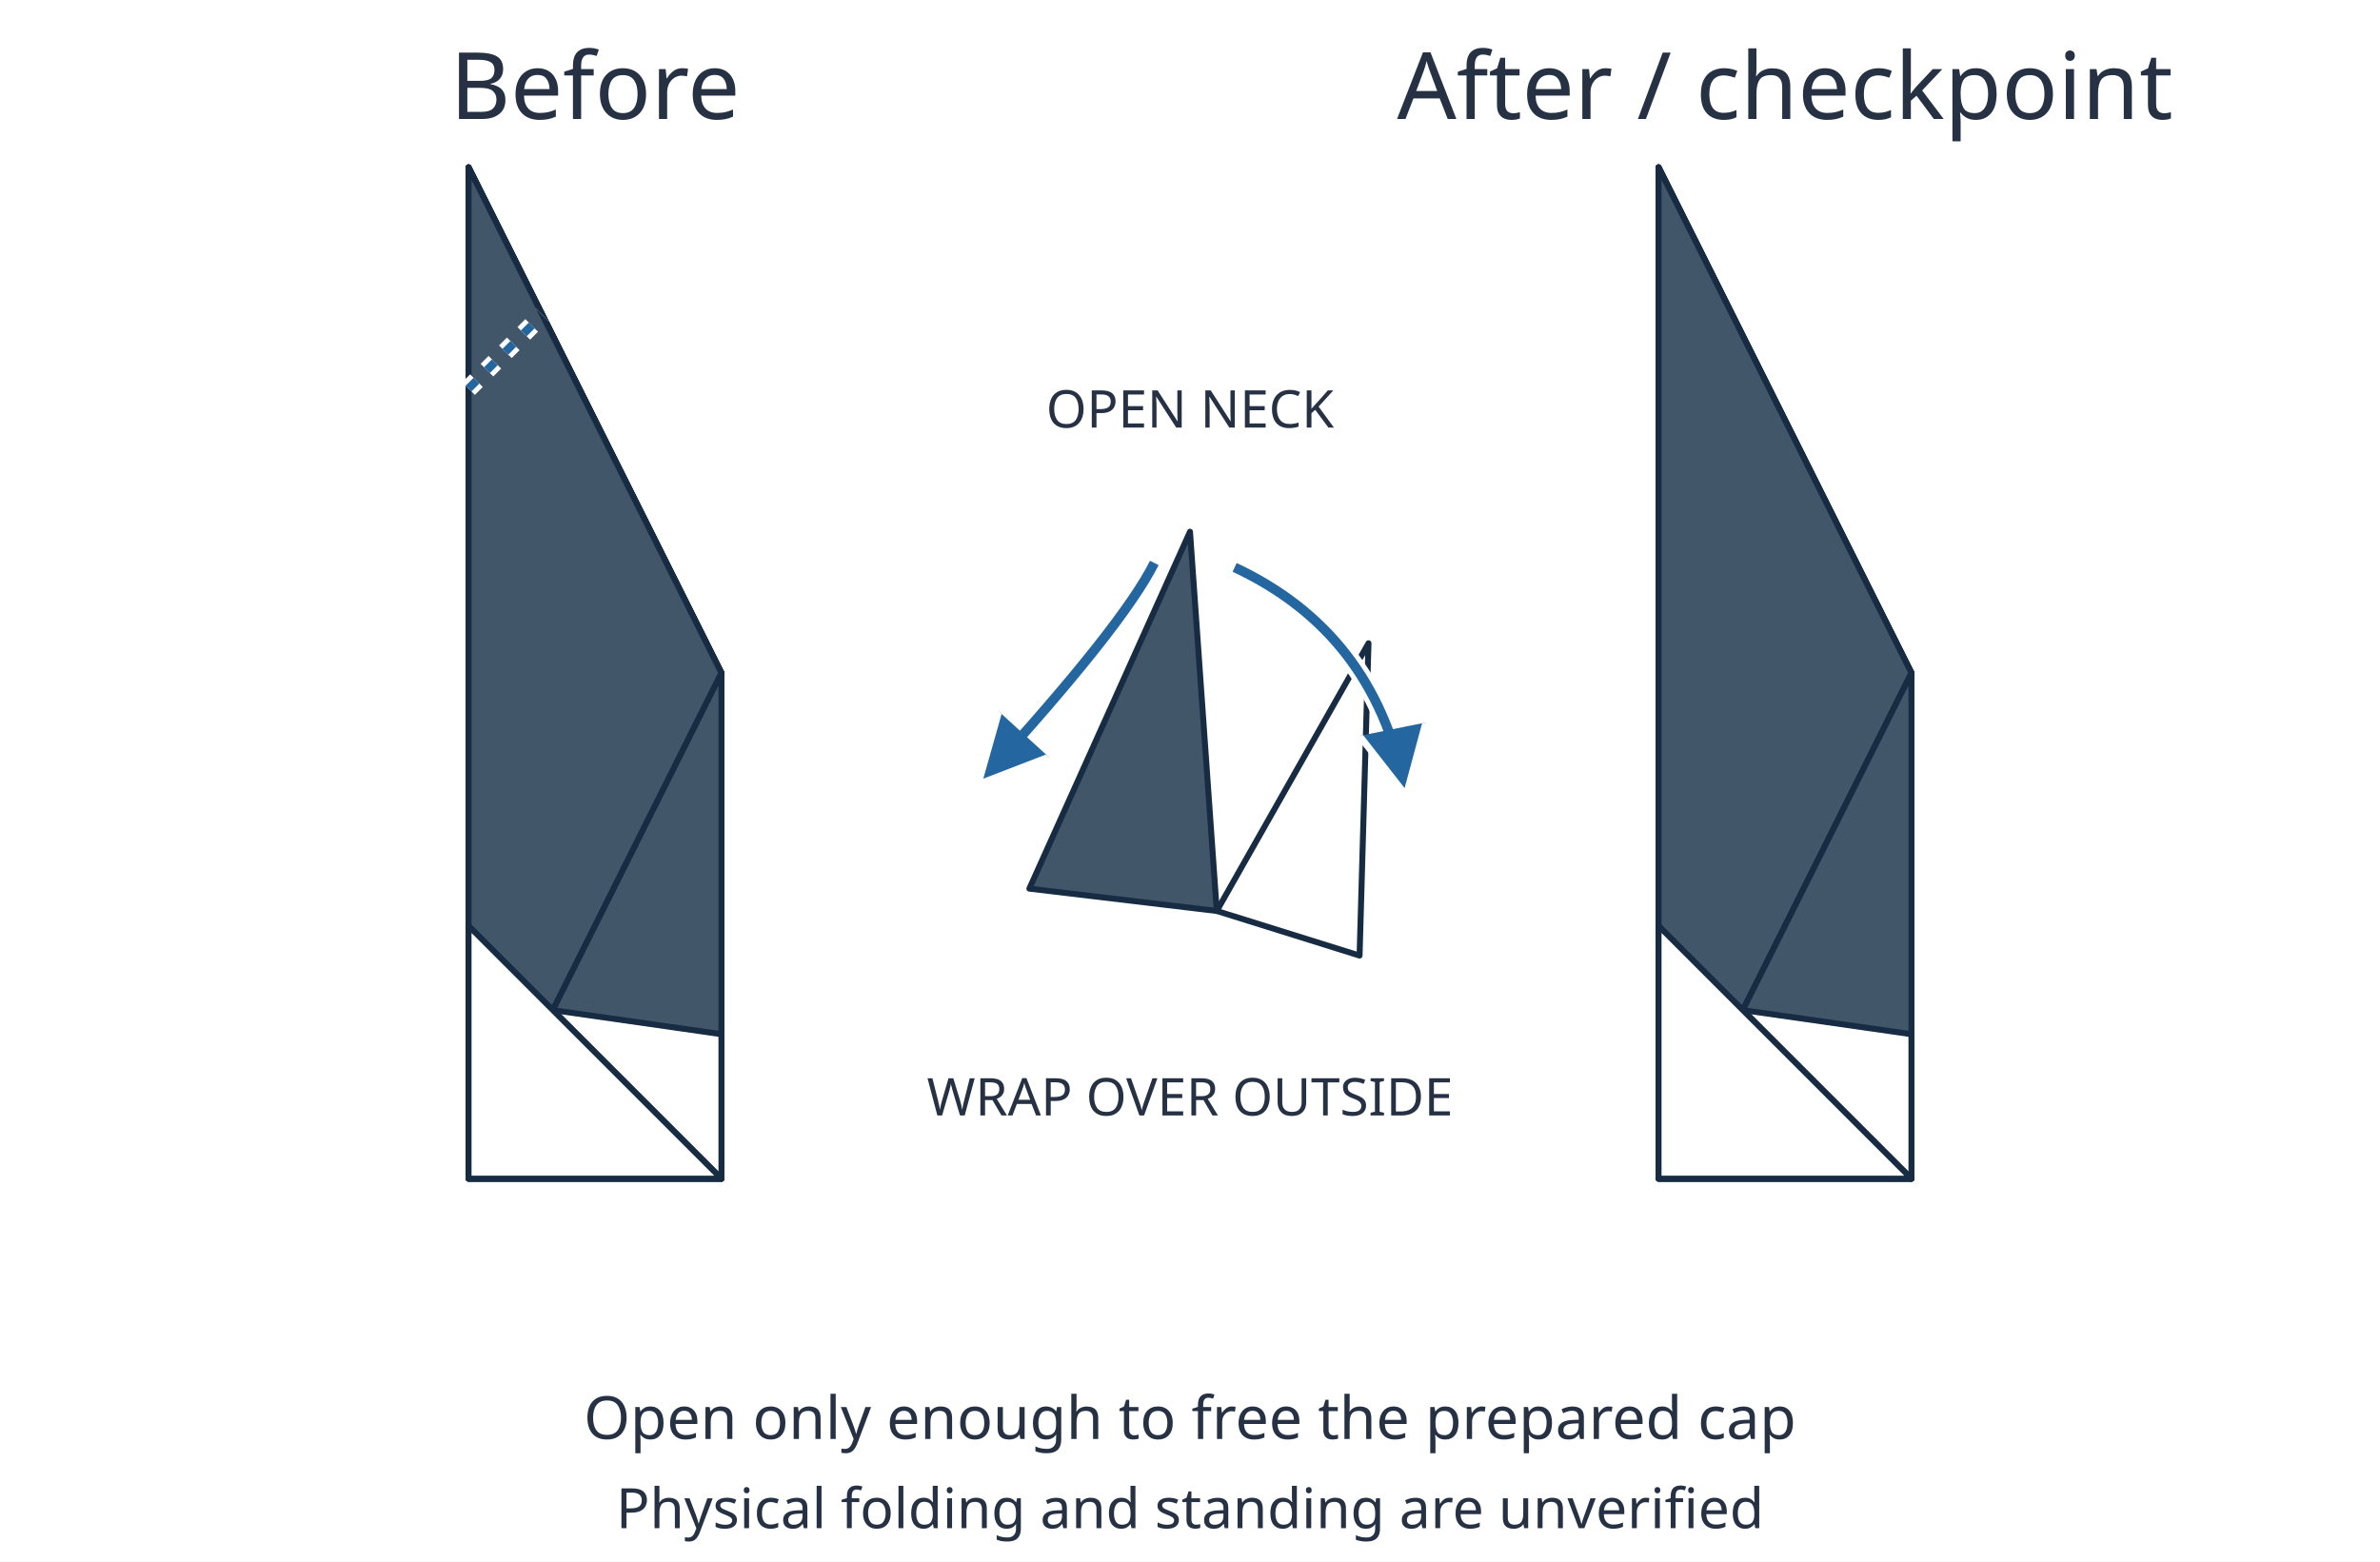
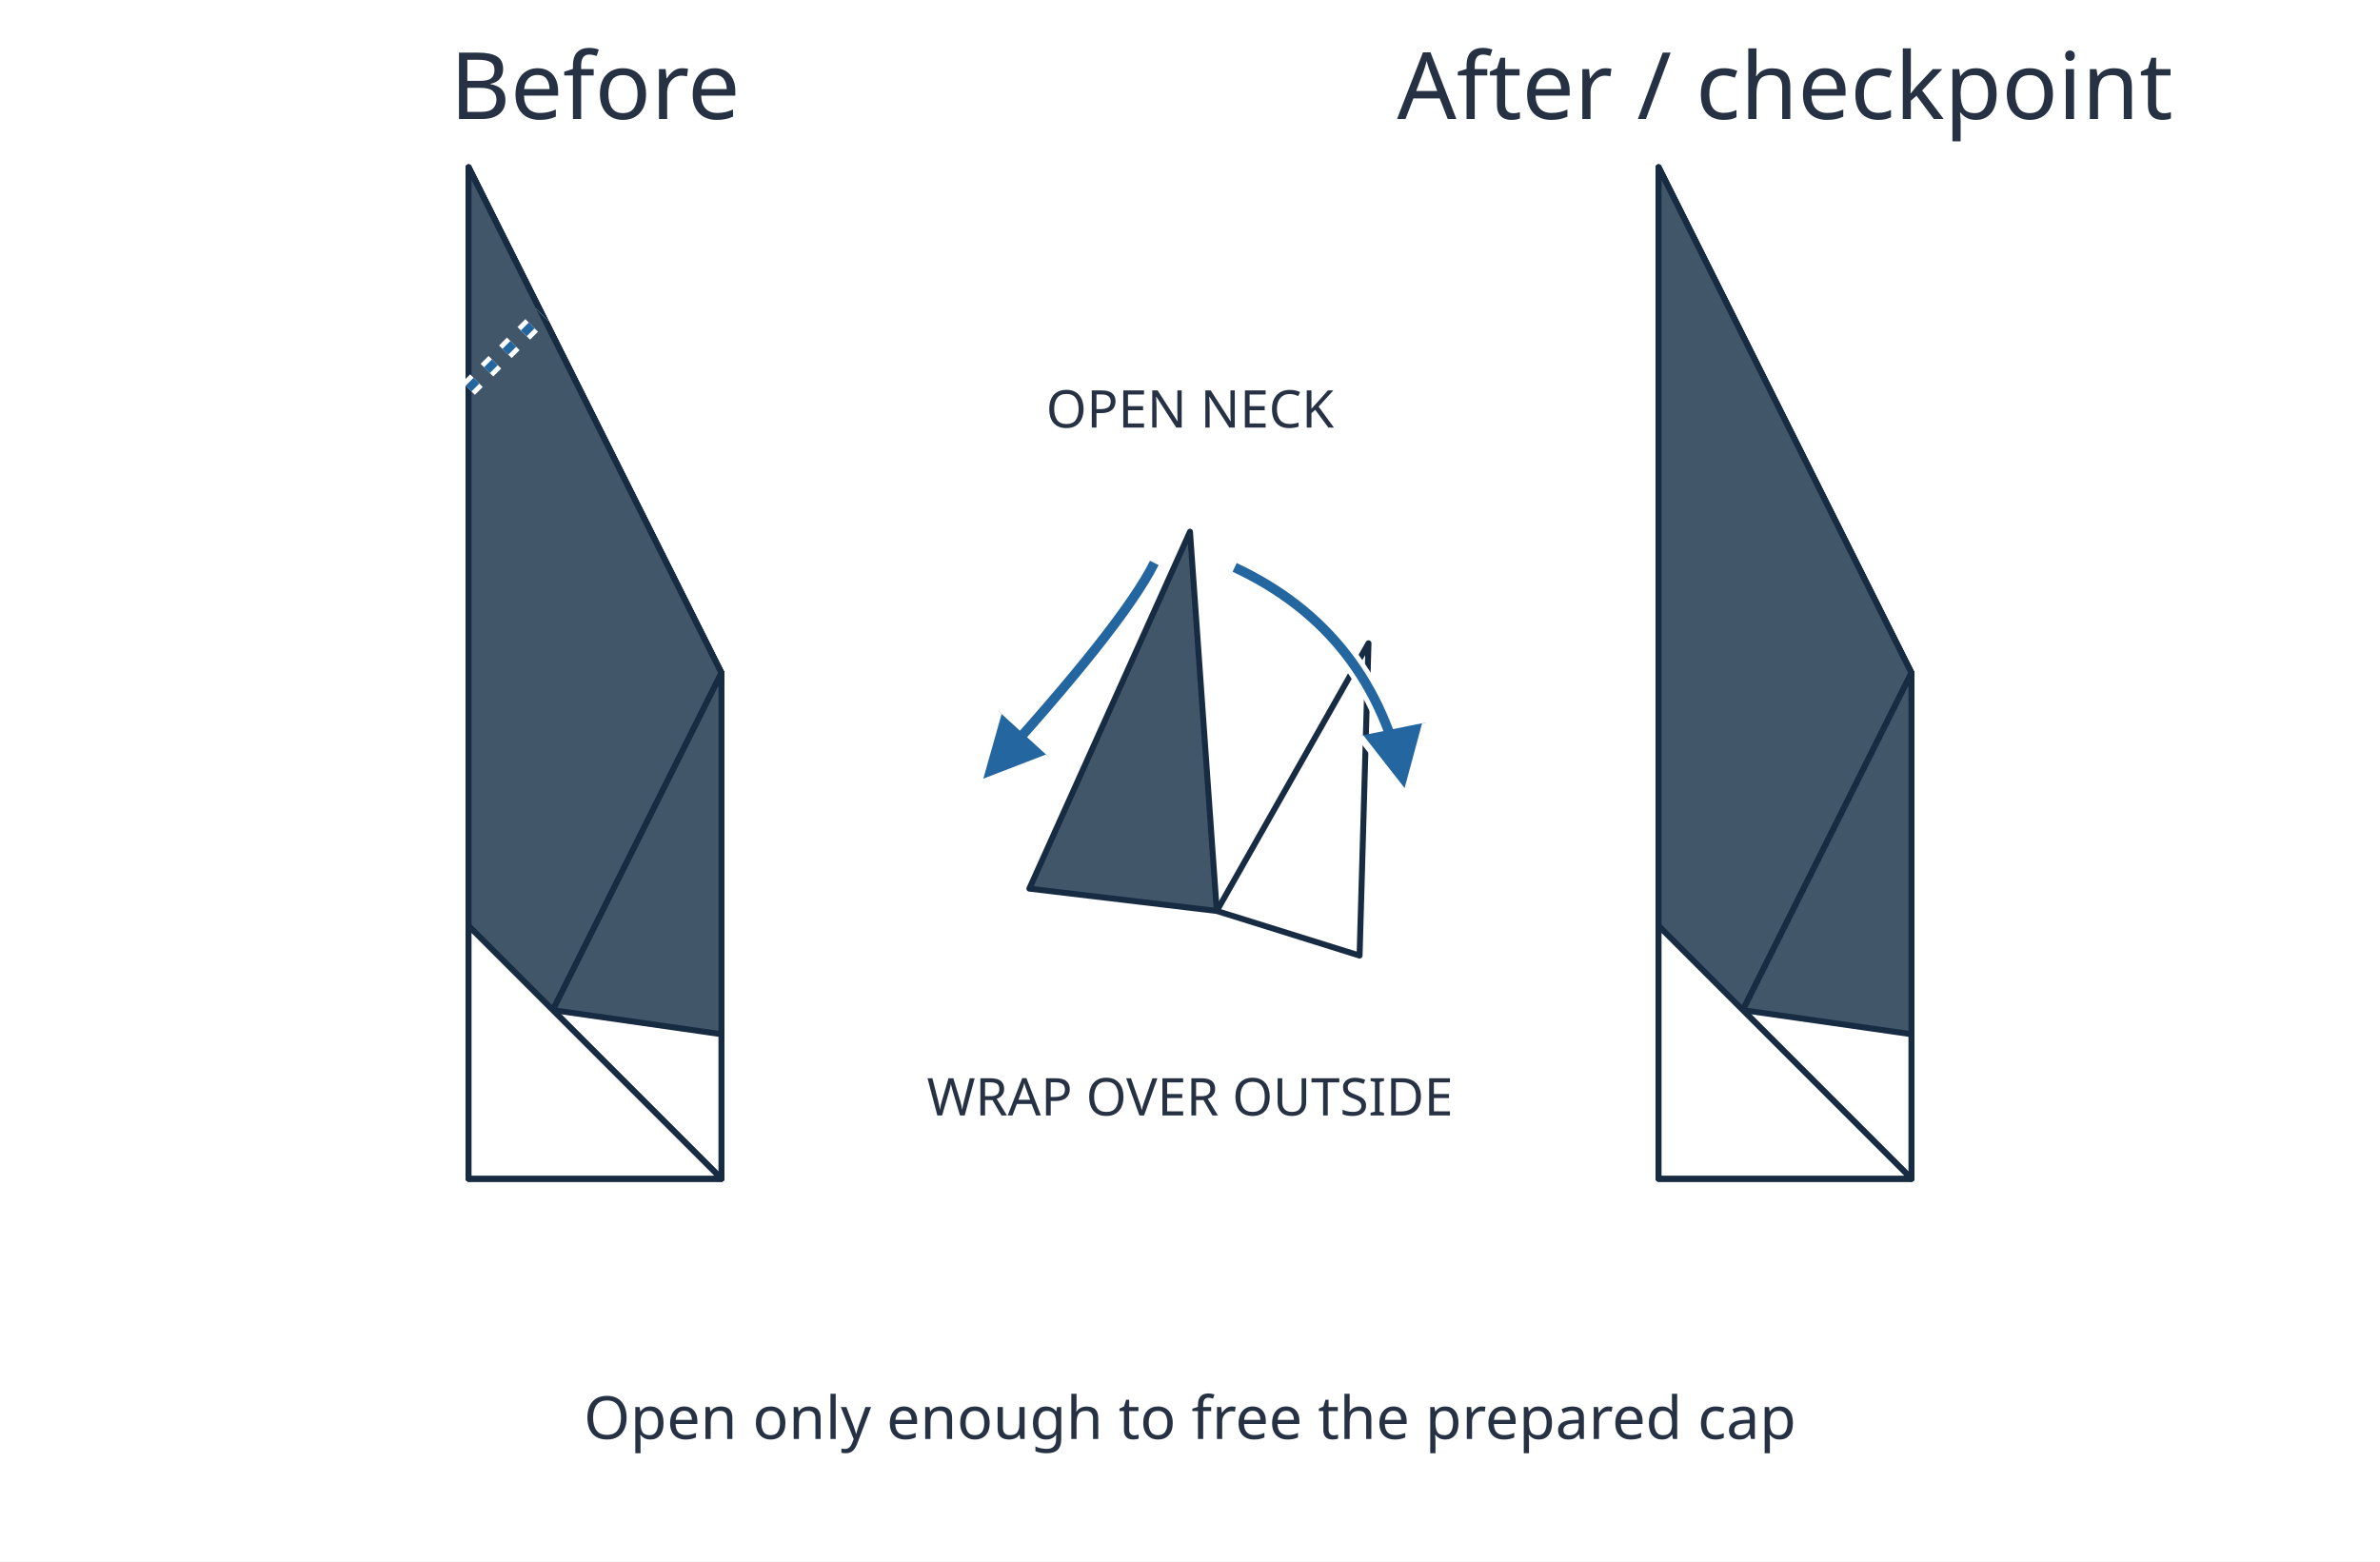
<svg xmlns="http://www.w3.org/2000/svg" width="640" height="420" viewBox="0 0 640 420" role="img" aria-labelledby="title desc">
  <rect width="640" height="420" fill="white" />
  <defs>
    <marker id="arrow" markerWidth="7" markerHeight="7" refX="6" refY="3.5" orient="auto">
      <path d="M0 0L7 3.5L0 7" fill="#2466a0" stroke="white" stroke-width=".7" />
    </marker>
  </defs>
  <text x="160" y="32" text-anchor="middle" font-family="sans-serif" font-size="25" fill="#263244">Before</text>
  <text x="480" y="32" text-anchor="middle" font-family="sans-serif" font-size="25" fill="#263244">After / checkpoint</text>
  <polygon points="126.000,249.000 126.000,249.000 194.000,317.000 194.000,317.000 126.000,317.000" fill="#42566a" stroke="#172c42" stroke-width="1.6" stroke-linejoin="round" />
  <polygon points="194.000,181.000 148.667,271.667 194.000,278.143" fill="#ffffff" stroke="#172c42" stroke-width="1.6" stroke-linejoin="round" />
  <polygon points="194.000,317.000 148.667,271.667 194.000,181.000" fill="#42566a" stroke="#172c42" stroke-width="1.6" stroke-linejoin="round" />
  <polygon points="126.000,45.000 126.000,45.000 126.000,45.000 126.000,317.000 194.000,317.000 194.000,317.000 194.000,181.000 126.000,45.000" fill="#ffffff" stroke="#172c42" stroke-width="1.6" stroke-linejoin="round" />
  <polygon points="126.000,45.000 126.000,45.000 194.000,181.000 194.000,278.143 160.000,283.000" fill="#42566a" stroke="#172c42" stroke-width="1.6" stroke-linejoin="round" />
  <polygon points="126.000,45.000 160.000,283.000 194.000,278.143 194.000,181.000 126.000,45.000 126.000,45.000" fill="#ffffff" stroke="#172c42" stroke-width="1.6" stroke-linejoin="round" />
  <polygon points="126.000,45.000 126.000,45.000 194.000,181.000 194.000,317.000 194.000,317.000 126.000,317.000 126.000,45.000 126.000,45.000" fill="#42566a" stroke="#172c42" stroke-width="1.6" stroke-linejoin="round" />
  <polygon points="194.000,181.000 148.667,271.667 194.000,317.000" fill="#ffffff" stroke="#172c42" stroke-width="1.6" stroke-linejoin="round" />
  <polygon points="194.000,278.143 148.667,271.667 194.000,181.000" fill="#42566a" stroke="#172c42" stroke-width="1.6" stroke-linejoin="round" />
  <polygon points="194.000,317.000 194.000,317.000 126.000,249.000 126.000,249.000 126.000,317.000" fill="#ffffff" stroke="#172c42" stroke-width="1.6" stroke-linejoin="round" />
  <polygon points="446.000,249.000 446.000,249.000 514.000,317.000 514.000,317.000 446.000,317.000" fill="#42566a" stroke="#172c42" stroke-width="1.6" stroke-linejoin="round" />
  <polygon points="514.000,181.000 468.667,271.667 514.000,278.143" fill="#ffffff" stroke="#172c42" stroke-width="1.6" stroke-linejoin="round" />
  <polygon points="514.000,317.000 468.667,271.667 514.000,181.000" fill="#42566a" stroke="#172c42" stroke-width="1.6" stroke-linejoin="round" />
  <polygon points="446.000,45.000 446.000,45.000 446.000,45.000 446.000,317.000 514.000,317.000 514.000,317.000 514.000,181.000 446.000,45.000" fill="#ffffff" stroke="#172c42" stroke-width="1.6" stroke-linejoin="round" />
  <polygon points="446.000,45.000 446.000,45.000 514.000,181.000 514.000,278.143 480.000,283.000" fill="#42566a" stroke="#172c42" stroke-width="1.6" stroke-linejoin="round" />
  <polygon points="446.000,45.000 480.000,283.000 514.000,278.143 514.000,181.000 446.000,45.000 446.000,45.000" fill="#ffffff" stroke="#172c42" stroke-width="1.6" stroke-linejoin="round" />
  <polygon points="446.000,45.000 446.000,45.000 514.000,181.000 514.000,317.000 514.000,317.000 446.000,317.000 446.000,45.000 446.000,45.000" fill="#42566a" stroke="#172c42" stroke-width="1.6" stroke-linejoin="round" />
  <polygon points="514.000,181.000 468.667,271.667 514.000,317.000" fill="#ffffff" stroke="#172c42" stroke-width="1.6" stroke-linejoin="round" />
  <polygon points="514.000,278.143 468.667,271.667 514.000,181.000" fill="#42566a" stroke="#172c42" stroke-width="1.6" stroke-linejoin="round" />
  <polygon points="514.000,317.000 514.000,317.000 446.000,249.000 446.000,249.000 446.000,317.000" fill="#ffffff" stroke="#172c42" stroke-width="1.6" stroke-linejoin="round" />
  <path d="M126.000,104.500 L145.833,84.667" fill="none" stroke="white" stroke-width="4.8" stroke-dasharray="3 4" />
  <path d="M126.000,104.500 L145.833,84.667" fill="none" stroke="#2466a0" stroke-width="2.2" stroke-dasharray="3 4" />
  <polygon points="276.800,239.000 320.000,143.000 327.200,245.000" fill="#42566a" stroke="#172c42" stroke-width="1.6" stroke-linejoin="round" />
  <polygon points="327.200,245.000 368.000,173.000 365.600,257.000" fill="#ffffff" stroke="#172c42" stroke-width="1.6" stroke-linejoin="round" />
  <path d="M310.400,151.400 Q302.000,168.200 264.800,209.000" fill="none" stroke="white" stroke-width="5.2" />
  <path d="M310.400,151.400 Q302.000,168.200 264.800,209.000" fill="none" stroke="#2466a0" stroke-width="2.6" marker-end="url(#arrow)" />
  <path d="M332.000,152.600 Q369.200,170.000 377.600,211.400" fill="none" stroke="white" stroke-width="5.2" />
  <path d="M332.000,152.600 Q369.200,170.000 377.600,211.400" fill="none" stroke="#2466a0" stroke-width="2.6" marker-end="url(#arrow)" />
  <text x="320" y="115" text-anchor="middle" font-family="sans-serif" font-size="14" fill="#263244">OPEN NECK</text>
  <text x="320" y="300" text-anchor="middle" font-family="sans-serif" font-size="14" fill="#263244">WRAP OVER OUTSIDE</text>
  <text x="320" y="387" text-anchor="middle" font-family="sans-serif" font-size="16" fill="#263244">Open only enough to free the prepared cap</text>
-   <text x="320" y="411" text-anchor="middle" font-family="sans-serif" font-size="15" fill="#263244">Physical folding and standing are unverified</text>
</svg>
